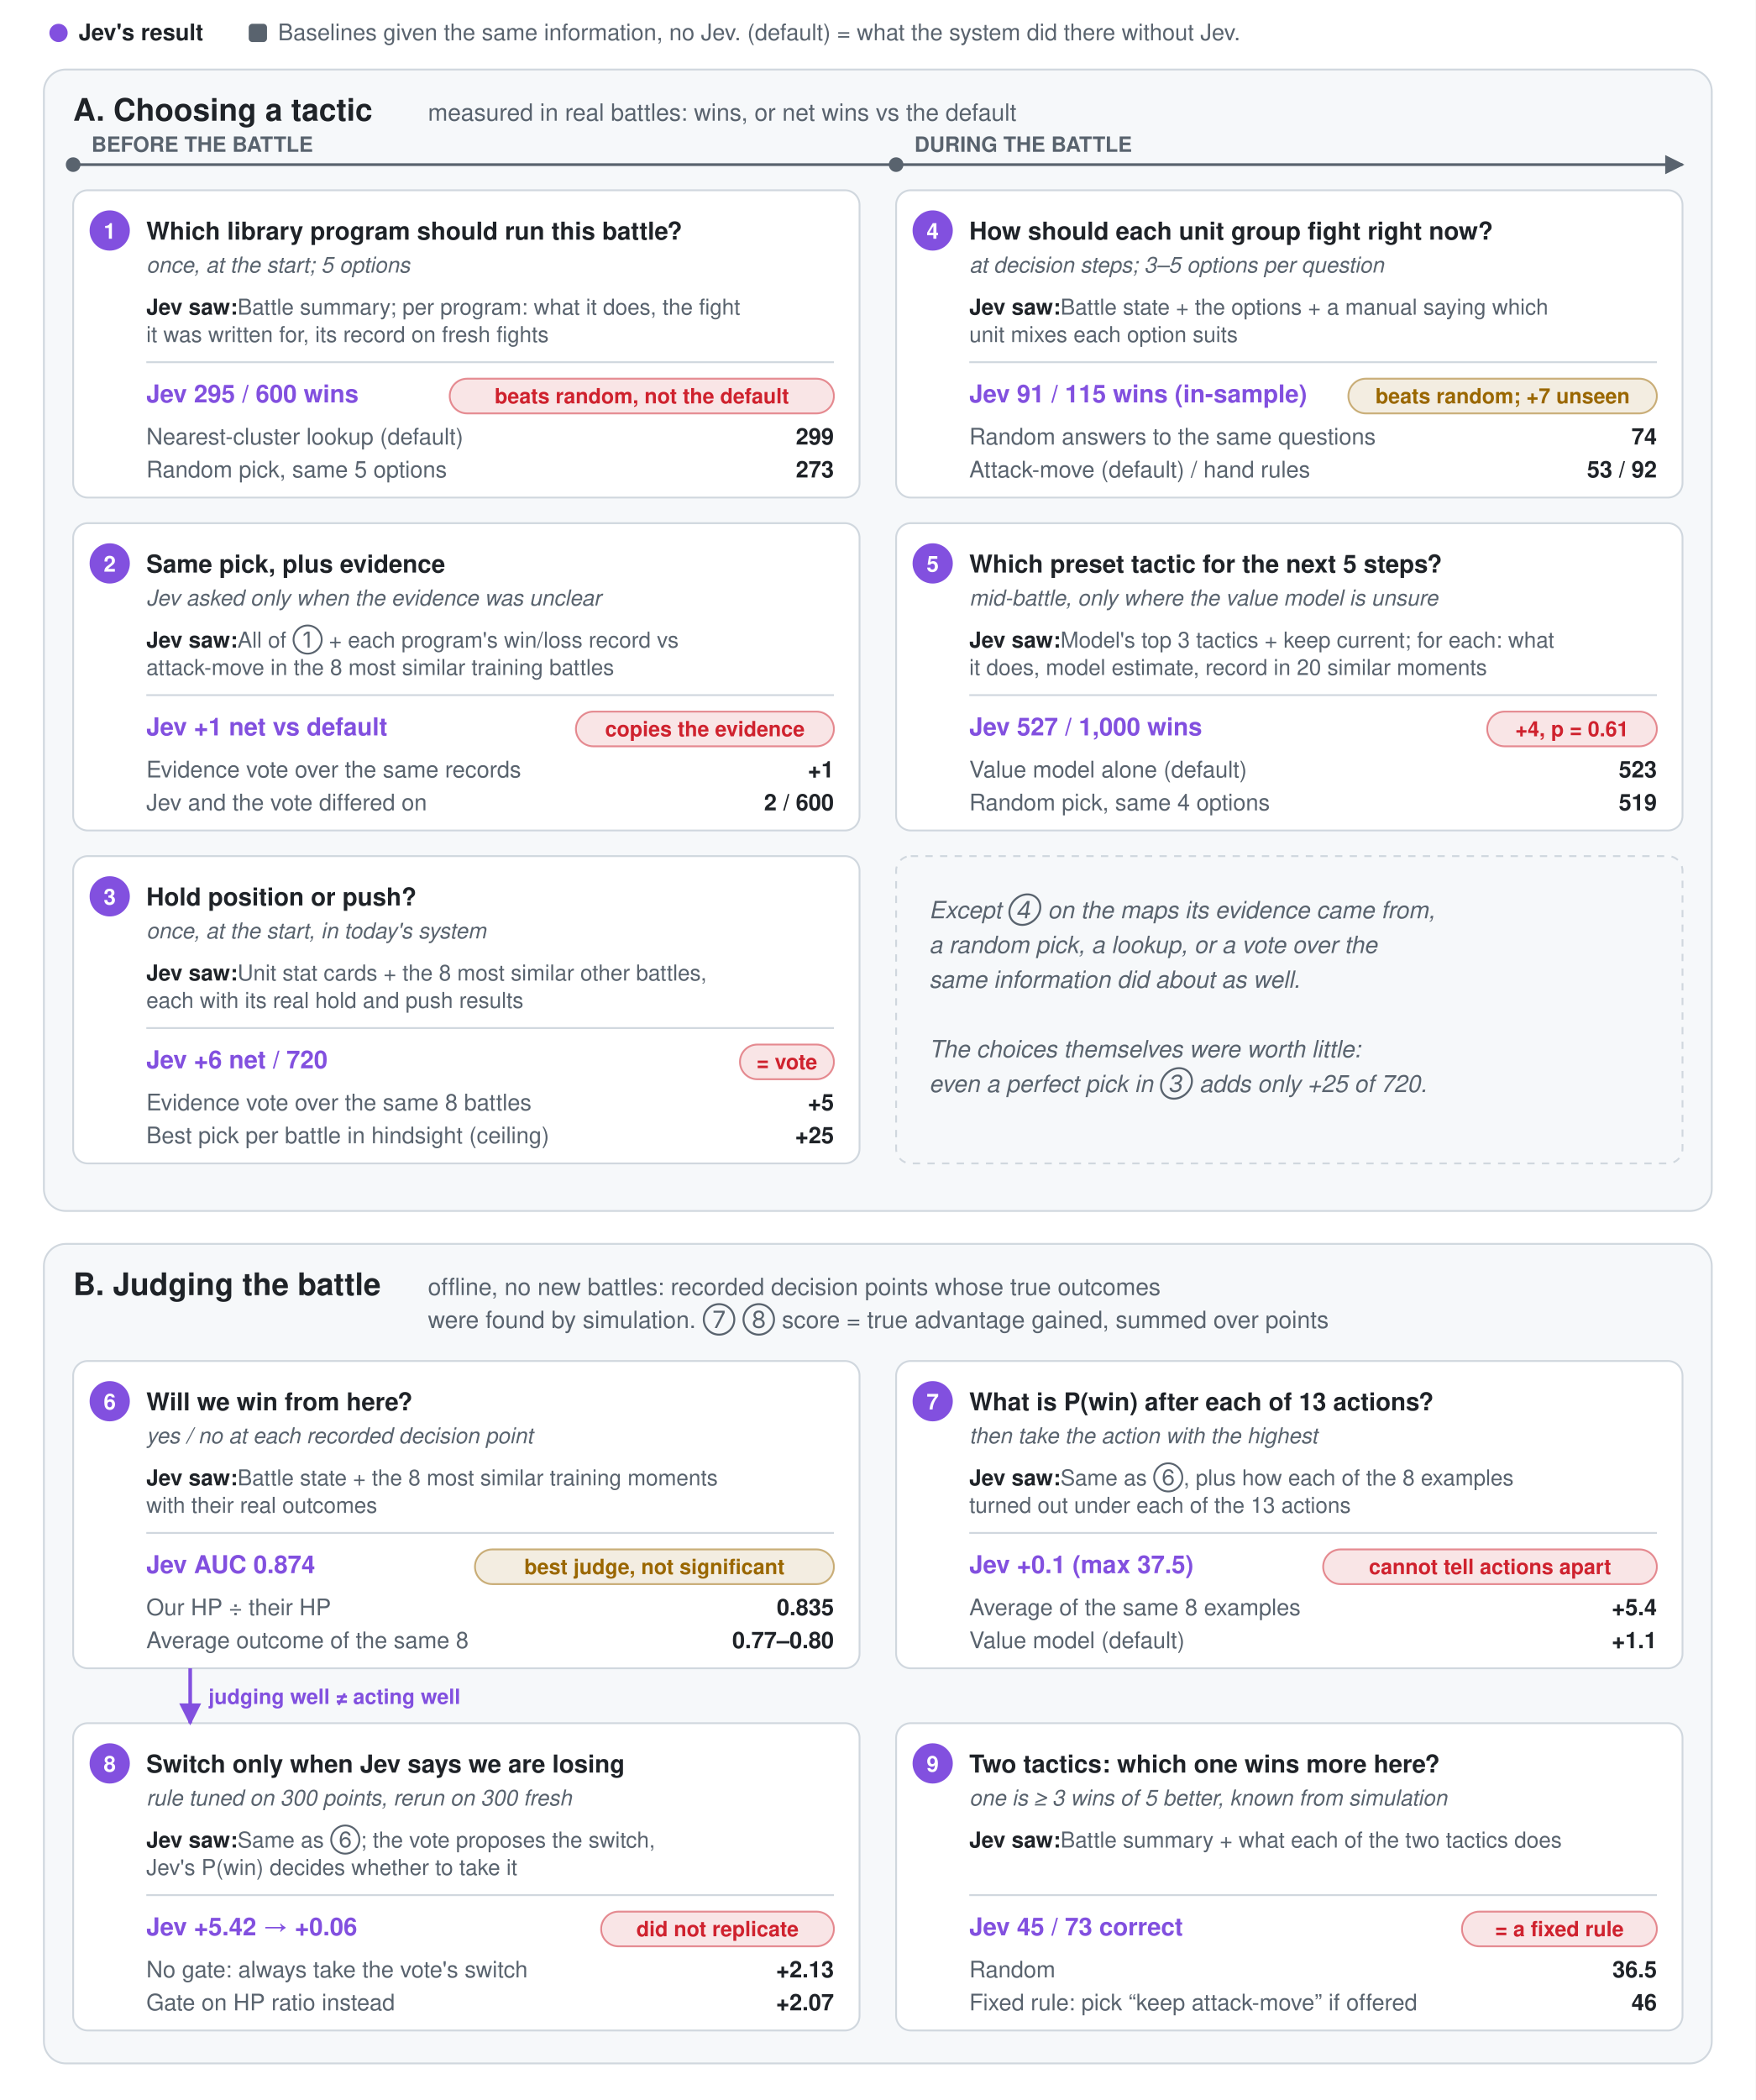
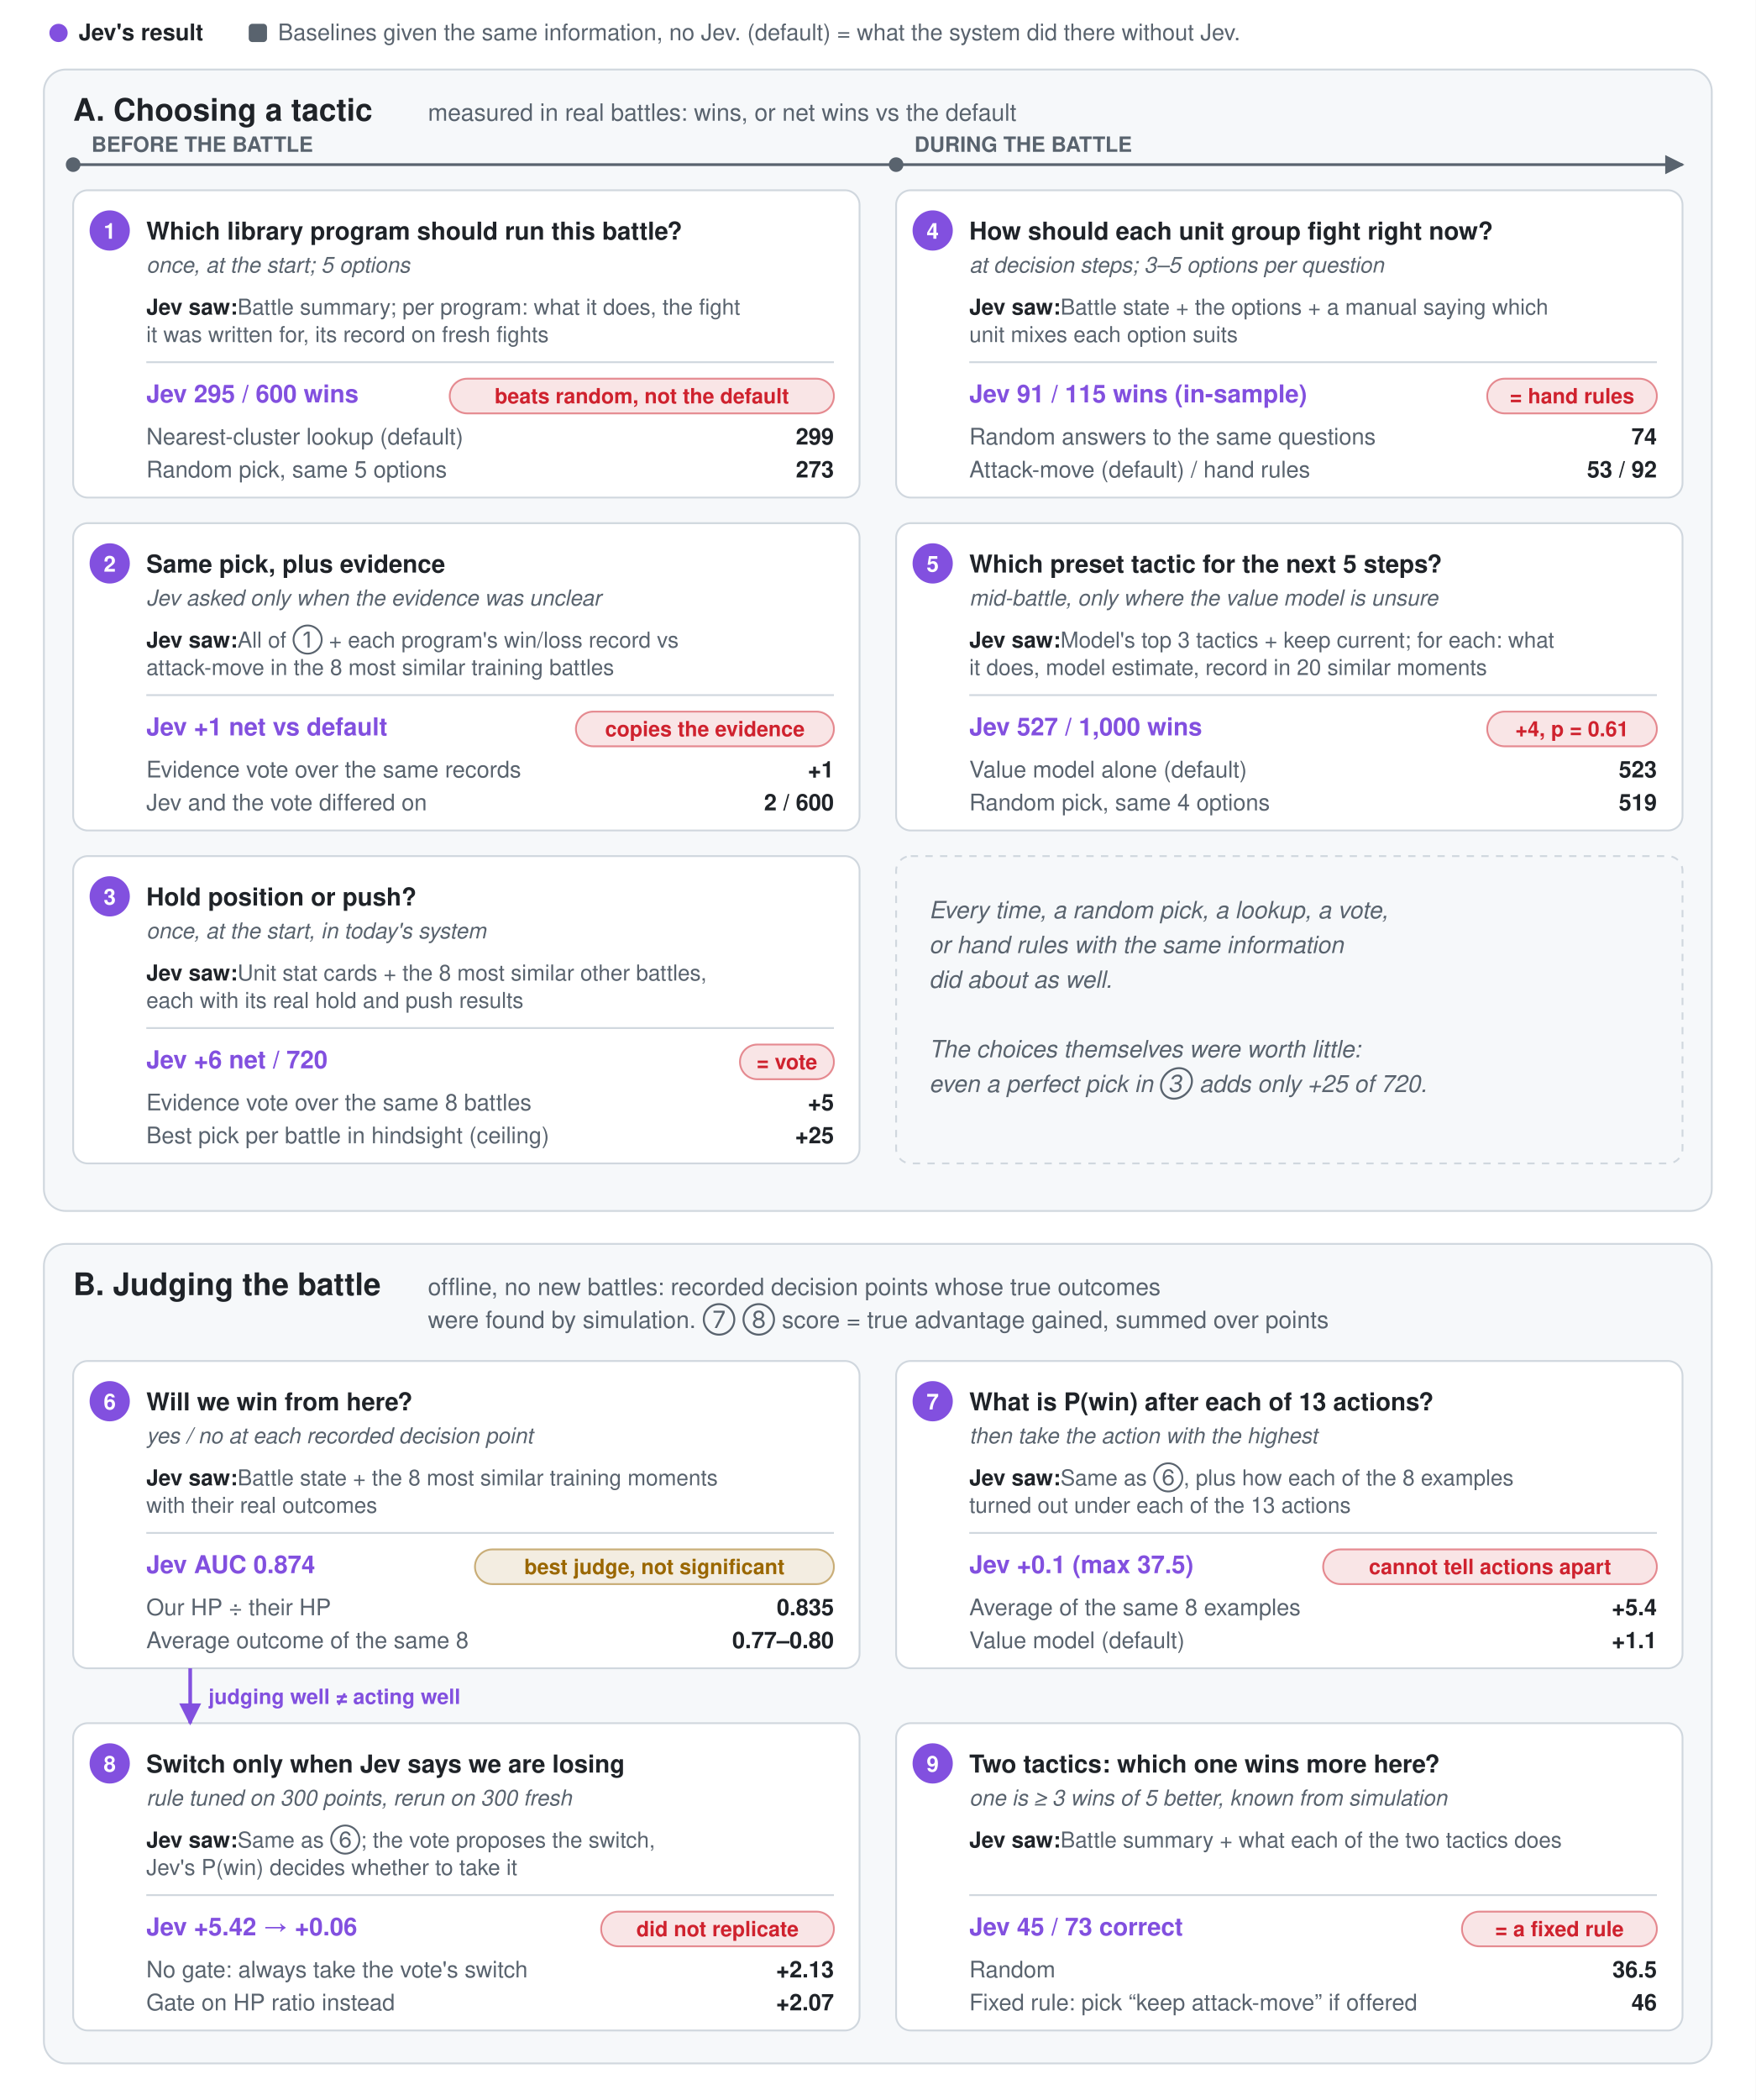
<svg xmlns="http://www.w3.org/2000/svg" viewBox="0 0 960 1148" width="960" height="1148" font-family="-apple-system, BlinkMacSystemFont, 'Segoe UI', Helvetica, Arial, sans-serif">
  <defs>
    <marker id="arr" viewBox="0 0 10 10" refX="9" refY="5" markerWidth="7" markerHeight="7" orient="auto">
      <path d="M0,0 L10,5 L0,10 z" fill="#59636e" />
    </marker>
    <marker id="arrj" viewBox="0 0 10 10" refX="9" refY="5" markerWidth="6" markerHeight="6" orient="auto">
      <path d="M0,0 L10,5 L0,10 z" fill="#8250df" />
    </marker>
  </defs>
  <rect width="960" height="1148" fill="#ffffff" />
  <circle cx="32" cy="18" r="5" fill="#8250df" />
  <text x="43" y="22" font-size="12.5" fill="#1f2328" font-weight="600" text-anchor="start">Jev's result</text>
  <rect x="136" y="13" width="10" height="10" rx="2" fill="#59636e" />
  <text x="152" y="22" font-size="12.5" fill="#59636e" font-weight="400" text-anchor="start">Baselines given the same information, no Jev.  (default) = what the system did there without Jev.</text>
  <rect x="24" y="38" width="912" height="624" rx="12" fill="#f6f8fa" stroke="#d0d7de" />
  <text x="40" y="66" font-size="17" fill="#1f2328" font-weight="700" text-anchor="start">A.  Choosing a tactic</text>
  <text x="234" y="66" font-size="13" fill="#59636e" font-weight="400" text-anchor="start">measured in real battles: wins, or net wins vs the default</text>
  <line x1="40" y1="90" x2="920" y2="90" stroke="#59636e" stroke-width="1.5" marker-end="url(#arr)" />
  <circle cx="40" cy="90" r="4" fill="#59636e" />
  <text x="50" y="83" font-size="11.5" fill="#59636e" font-weight="700" text-anchor="start">BEFORE THE BATTLE</text>
  <circle cx="490" cy="90" r="4" fill="#59636e" />
  <text x="500" y="83" font-size="11.5" fill="#59636e" font-weight="700" text-anchor="start">DURING THE BATTLE</text>
  <rect x="40" y="104" width="430" height="168" rx="8" fill="#ffffff" stroke="#d0d7de" />
  <circle cx="60" cy="126" r="11" fill="#8250df" />
  <text x="60" y="130.5" font-size="12" fill="#fff" font-weight="700" text-anchor="middle">1</text>
  <text x="80" y="131" font-size="13.5" fill="#1f2328" font-weight="600" text-anchor="start">Which library program should run this battle?</text>
  <text x="80" y="149" font-size="12" fill="#59636e" font-weight="400" text-anchor="start" font-style="italic">once, at the start; 5 options</text>
  <text x="80" y="172" font-size="12" fill="#59636e">
    <tspan font-weight="700" fill="#1f2328">Jev saw: </tspan>Battle summary; per program: what it does, the fight</text>
  <text x="80" y="187" font-size="12" fill="#59636e" font-weight="400" text-anchor="start">it was written for, its record on fresh fights</text>
  <line x1="80" y1="198" x2="456" y2="198" stroke="#d0d7de" />
  <text x="80" y="220" font-size="13.5" fill="#8250df" font-weight="700" text-anchor="start">Jev 295 / 600 wins</text>
  <rect x="245.9" y="207" width="210.1" height="19" rx="9.5" fill="#cf222e" fill-opacity="0.12" stroke="#cf222e" stroke-opacity="0.5" />
  <text x="350.95" y="220.5" font-size="11.5" fill="#cf222e" font-weight="600" text-anchor="middle">beats random, not the default</text>
  <text x="80" y="243" font-size="12.5" fill="#59636e" font-weight="400" text-anchor="start">Nearest-cluster lookup (default)</text>
  <text x="456" y="243" font-size="12.5" fill="#1f2328" font-weight="700" text-anchor="end">299</text>
  <text x="80" y="261" font-size="12.5" fill="#59636e" font-weight="400" text-anchor="start">Random pick, same 5 options</text>
  <text x="456" y="261" font-size="12.5" fill="#1f2328" font-weight="700" text-anchor="end">273</text>
  <rect x="40" y="286" width="430" height="168" rx="8" fill="#ffffff" stroke="#d0d7de" />
  <circle cx="60" cy="308" r="11" fill="#8250df" />
  <text x="60" y="312.5" font-size="12" fill="#fff" font-weight="700" text-anchor="middle">2</text>
  <text x="80" y="313" font-size="13.5" fill="#1f2328" font-weight="600" text-anchor="start">Same pick, plus evidence</text>
  <text x="80" y="331" font-size="12" fill="#59636e" font-weight="400" text-anchor="start" font-style="italic">Jev asked only when the evidence was unclear</text>
  <text x="80" y="354" font-size="12" fill="#59636e">
    <tspan font-weight="700" fill="#1f2328">Jev saw: </tspan>All of ① + each program's win/loss record vs</text>
  <text x="80" y="369" font-size="12" fill="#59636e" font-weight="400" text-anchor="start">attack-move in the 8 most similar training battles</text>
  <line x1="80" y1="380" x2="456" y2="380" stroke="#d0d7de" />
  <text x="80" y="402" font-size="13.5" fill="#8250df" font-weight="700" text-anchor="start">Jev +1 net vs default</text>
  <rect x="314.9" y="389" width="141.1" height="19" rx="9.5" fill="#cf222e" fill-opacity="0.12" stroke="#cf222e" stroke-opacity="0.5" />
  <text x="385.45" y="402.5" font-size="11.5" fill="#cf222e" font-weight="600" text-anchor="middle">copies the evidence</text>
  <text x="80" y="425" font-size="12.5" fill="#59636e" font-weight="400" text-anchor="start">Evidence vote over the same records</text>
  <text x="456" y="425" font-size="12.5" fill="#1f2328" font-weight="700" text-anchor="end">+1</text>
  <text x="80" y="443" font-size="12.5" fill="#59636e" font-weight="400" text-anchor="start">Jev and the vote differed on</text>
  <text x="456" y="443" font-size="12.5" fill="#1f2328" font-weight="700" text-anchor="end">2 / 600</text>
  <rect x="40" y="468" width="430" height="168" rx="8" fill="#ffffff" stroke="#d0d7de" />
  <circle cx="60" cy="490" r="11" fill="#8250df" />
  <text x="60" y="494.5" font-size="12" fill="#fff" font-weight="700" text-anchor="middle">3</text>
  <text x="80" y="495" font-size="13.5" fill="#1f2328" font-weight="600" text-anchor="start">Hold position or push?</text>
  <text x="80" y="513" font-size="12" fill="#59636e" font-weight="400" text-anchor="start" font-style="italic">once, at the start, in today's system</text>
  <text x="80" y="536" font-size="12" fill="#59636e">
    <tspan font-weight="700" fill="#1f2328">Jev saw: </tspan>Unit stat cards + the 8 most similar other battles,</text>
  <text x="80" y="551" font-size="12" fill="#59636e" font-weight="400" text-anchor="start">each with its real hold and push results</text>
  <line x1="80" y1="562" x2="456" y2="562" stroke="#d0d7de" />
  <text x="80" y="584" font-size="13.5" fill="#8250df" font-weight="700" text-anchor="start">Jev +6 net / 720</text>
  <rect x="404.6" y="571" width="51.4" height="19" rx="9.5" fill="#cf222e" fill-opacity="0.12" stroke="#cf222e" stroke-opacity="0.5" />
  <text x="430.3" y="584.5" font-size="11.5" fill="#cf222e" font-weight="600" text-anchor="middle">= vote</text>
  <text x="80" y="607" font-size="12.5" fill="#59636e" font-weight="400" text-anchor="start">Evidence vote over the same 8 battles</text>
  <text x="456" y="607" font-size="12.5" fill="#1f2328" font-weight="700" text-anchor="end">+5</text>
  <text x="80" y="625" font-size="12.5" fill="#59636e" font-weight="400" text-anchor="start">Best pick per battle in hindsight (ceiling)</text>
  <text x="456" y="625" font-size="12.5" fill="#1f2328" font-weight="700" text-anchor="end">+25</text>
  <rect x="490" y="104" width="430" height="168" rx="8" fill="#ffffff" stroke="#d0d7de" />
  <circle cx="510" cy="126" r="11" fill="#8250df" />
  <text x="510" y="130.5" font-size="12" fill="#fff" font-weight="700" text-anchor="middle">4</text>
  <text x="530" y="131" font-size="13.5" fill="#1f2328" font-weight="600" text-anchor="start">How should each unit group fight right now?</text>
  <text x="530" y="149" font-size="12" fill="#59636e" font-weight="400" text-anchor="start" font-style="italic">at decision steps; 3–5 options per question</text>
  <text x="530" y="172" font-size="12" fill="#59636e">
    <tspan font-weight="700" fill="#1f2328">Jev saw: </tspan>Battle state + the options + a manual saying which</text>
  <text x="530" y="187" font-size="12" fill="#59636e" font-weight="400" text-anchor="start">unit mixes each option suits</text>
  <line x1="530" y1="198" x2="906" y2="198" stroke="#d0d7de" />
  <text x="530" y="220" font-size="13.5" fill="#8250df" font-weight="700" text-anchor="start">Jev 91 / 115 wins (in-sample)</text>
-   <rect x="737.3" y="207" width="168.7" height="19" rx="9.5" fill="#9a6700" fill-opacity="0.12" stroke="#9a6700" stroke-opacity="0.5" />
-   <text x="821.65" y="220.5" font-size="11.5" fill="#9a6700" font-weight="600" text-anchor="middle">beats random; +7 unseen</text>
+   <rect x="813.2" y="207" width="92.8" height="19" rx="9.5" fill="#cf222e" fill-opacity="0.12" stroke="#cf222e" stroke-opacity="0.5" />
+   <text x="859.6" y="220.5" font-size="11.5" fill="#cf222e" font-weight="600" text-anchor="middle">= hand rules</text>
  <text x="530" y="243" font-size="12.5" fill="#59636e" font-weight="400" text-anchor="start">Random answers to the same questions</text>
  <text x="906" y="243" font-size="12.5" fill="#1f2328" font-weight="700" text-anchor="end">74</text>
  <text x="530" y="261" font-size="12.5" fill="#59636e" font-weight="400" text-anchor="start">Attack-move (default) / hand rules</text>
  <text x="906" y="261" font-size="12.5" fill="#1f2328" font-weight="700" text-anchor="end">53 / 92</text>
  <rect x="490" y="286" width="430" height="168" rx="8" fill="#ffffff" stroke="#d0d7de" />
  <circle cx="510" cy="308" r="11" fill="#8250df" />
  <text x="510" y="312.5" font-size="12" fill="#fff" font-weight="700" text-anchor="middle">5</text>
  <text x="530" y="313" font-size="13.5" fill="#1f2328" font-weight="600" text-anchor="start">Which preset tactic for the next 5 steps?</text>
  <text x="530" y="331" font-size="12" fill="#59636e" font-weight="400" text-anchor="start" font-style="italic">mid-battle, only where the value model is unsure</text>
  <text x="530" y="354" font-size="12" fill="#59636e">
    <tspan font-weight="700" fill="#1f2328">Jev saw: </tspan>Model's top 3 tactics + keep current; for each: what</text>
  <text x="530" y="369" font-size="12" fill="#59636e" font-weight="400" text-anchor="start">it does, model estimate, record in 20 similar moments</text>
  <line x1="530" y1="380" x2="906" y2="380" stroke="#d0d7de" />
  <text x="530" y="402" font-size="13.5" fill="#8250df" font-weight="700" text-anchor="start">Jev 527 / 1,000 wins</text>
  <rect x="813.2" y="389" width="92.8" height="19" rx="9.5" fill="#cf222e" fill-opacity="0.12" stroke="#cf222e" stroke-opacity="0.5" />
  <text x="859.6" y="402.5" font-size="11.5" fill="#cf222e" font-weight="600" text-anchor="middle">+4, p = 0.61</text>
  <text x="530" y="425" font-size="12.5" fill="#59636e" font-weight="400" text-anchor="start">Value model alone (default)</text>
  <text x="906" y="425" font-size="12.5" fill="#1f2328" font-weight="700" text-anchor="end">523</text>
  <text x="530" y="443" font-size="12.5" fill="#59636e" font-weight="400" text-anchor="start">Random pick, same 4 options</text>
  <text x="906" y="443" font-size="12.5" fill="#1f2328" font-weight="700" text-anchor="end">519</text>
  <rect x="490" y="468" width="430" height="168" rx="8" fill="none" stroke="#d0d7de" stroke-dasharray="4 4" />
-   <text x="508" y="502" font-size="13" fill="#59636e" font-weight="400" text-anchor="start" font-style="italic">Except ④ on the maps its evidence came from,</text>
-   <text x="508" y="521" font-size="13" fill="#59636e" font-weight="400" text-anchor="start" font-style="italic">a random pick, a lookup, or a vote over the</text>
-   <text x="508" y="540" font-size="13" fill="#59636e" font-weight="400" text-anchor="start" font-style="italic">same information did about as well.</text>
+   <text x="508" y="502" font-size="13" fill="#59636e" font-weight="400" text-anchor="start" font-style="italic">Every time, a random pick, a lookup, a vote,</text>
+   <text x="508" y="521" font-size="13" fill="#59636e" font-weight="400" text-anchor="start" font-style="italic">or hand rules with the same information</text>
+   <text x="508" y="540" font-size="13" fill="#59636e" font-weight="400" text-anchor="start" font-style="italic">did about as well.</text>
  <text x="508" y="559" font-size="13" fill="#59636e" font-weight="400" text-anchor="start" font-style="italic" />
  <text x="508" y="578" font-size="13" fill="#59636e" font-weight="400" text-anchor="start" font-style="italic">The choices themselves were worth little:</text>
  <text x="508" y="597" font-size="13" fill="#59636e" font-weight="400" text-anchor="start" font-style="italic">even a perfect pick in ③ adds only +25 of 720.</text>
  <rect x="24" y="680" width="912" height="448" rx="12" fill="#f6f8fa" stroke="#d0d7de" />
  <text x="40" y="708" font-size="17" fill="#1f2328" font-weight="700" text-anchor="start">B.  Judging the battle</text>
  <text x="234" y="708" font-size="13" fill="#59636e" font-weight="400" text-anchor="start">offline, no new battles: recorded decision points whose true outcomes</text>
  <text x="234" y="726" font-size="13" fill="#59636e" font-weight="400" text-anchor="start">were found by simulation.  ⑦ ⑧ score = true advantage gained, summed over points</text>
  <rect x="40" y="744" width="430" height="168" rx="8" fill="#ffffff" stroke="#d0d7de" />
  <circle cx="60" cy="766" r="11" fill="#8250df" />
  <text x="60" y="770.5" font-size="12" fill="#fff" font-weight="700" text-anchor="middle">6</text>
  <text x="80" y="771" font-size="13.5" fill="#1f2328" font-weight="600" text-anchor="start">Will we win from here?</text>
  <text x="80" y="789" font-size="12" fill="#59636e" font-weight="400" text-anchor="start" font-style="italic">yes / no at each recorded decision point</text>
  <text x="80" y="812" font-size="12" fill="#59636e">
    <tspan font-weight="700" fill="#1f2328">Jev saw: </tspan>Battle state + the 8 most similar training moments</text>
  <text x="80" y="827" font-size="12" fill="#59636e" font-weight="400" text-anchor="start">with their real outcomes</text>
  <line x1="80" y1="838" x2="456" y2="838" stroke="#d0d7de" />
  <text x="80" y="860" font-size="13.5" fill="#8250df" font-weight="700" text-anchor="start">Jev AUC 0.874</text>
  <rect x="259.7" y="847" width="196.3" height="19" rx="9.5" fill="#9a6700" fill-opacity="0.12" stroke="#9a6700" stroke-opacity="0.5" />
  <text x="357.85" y="860.5" font-size="11.5" fill="#9a6700" font-weight="600" text-anchor="middle">best judge, not significant</text>
  <text x="80" y="883" font-size="12.5" fill="#59636e" font-weight="400" text-anchor="start">Our HP ÷ their HP</text>
  <text x="456" y="883" font-size="12.5" fill="#1f2328" font-weight="700" text-anchor="end">0.835</text>
  <text x="80" y="901" font-size="12.5" fill="#59636e" font-weight="400" text-anchor="start">Average outcome of the same 8</text>
  <text x="456" y="901" font-size="12.5" fill="#1f2328" font-weight="700" text-anchor="end">0.77–0.80</text>
  <rect x="490" y="744" width="430" height="168" rx="8" fill="#ffffff" stroke="#d0d7de" />
  <circle cx="510" cy="766" r="11" fill="#8250df" />
  <text x="510" y="770.5" font-size="12" fill="#fff" font-weight="700" text-anchor="middle">7</text>
  <text x="530" y="771" font-size="13.5" fill="#1f2328" font-weight="600" text-anchor="start">What is P(win) after each of 13 actions?</text>
  <text x="530" y="789" font-size="12" fill="#59636e" font-weight="400" text-anchor="start" font-style="italic">then take the action with the highest</text>
  <text x="530" y="812" font-size="12" fill="#59636e">
    <tspan font-weight="700" fill="#1f2328">Jev saw: </tspan>Same as ⑥, plus how each of the 8 examples</text>
  <text x="530" y="827" font-size="12" fill="#59636e" font-weight="400" text-anchor="start">turned out under each of the 13 actions</text>
  <line x1="530" y1="838" x2="906" y2="838" stroke="#d0d7de" />
  <text x="530" y="860" font-size="13.5" fill="#8250df" font-weight="700" text-anchor="start">Jev +0.1 (max 37.5)</text>
  <rect x="723.5" y="847" width="182.5" height="19" rx="9.5" fill="#cf222e" fill-opacity="0.12" stroke="#cf222e" stroke-opacity="0.5" />
  <text x="814.75" y="860.5" font-size="11.5" fill="#cf222e" font-weight="600" text-anchor="middle">cannot tell actions apart</text>
  <text x="530" y="883" font-size="12.5" fill="#59636e" font-weight="400" text-anchor="start">Average of the same 8 examples</text>
  <text x="906" y="883" font-size="12.5" fill="#1f2328" font-weight="700" text-anchor="end">+5.4</text>
  <text x="530" y="901" font-size="12.5" fill="#59636e" font-weight="400" text-anchor="start">Value model (default)</text>
  <text x="906" y="901" font-size="12.5" fill="#1f2328" font-weight="700" text-anchor="end">+1.1</text>
  <rect x="40" y="942" width="430" height="168" rx="8" fill="#ffffff" stroke="#d0d7de" />
  <circle cx="60" cy="964" r="11" fill="#8250df" />
  <text x="60" y="968.5" font-size="12" fill="#fff" font-weight="700" text-anchor="middle">8</text>
  <text x="80" y="969" font-size="13.5" fill="#1f2328" font-weight="600" text-anchor="start">Switch only when Jev says we are losing</text>
  <text x="80" y="987" font-size="12" fill="#59636e" font-weight="400" text-anchor="start" font-style="italic">rule tuned on 300 points, rerun on 300 fresh</text>
  <text x="80" y="1010" font-size="12" fill="#59636e">
    <tspan font-weight="700" fill="#1f2328">Jev saw: </tspan>Same as ⑥; the vote proposes the switch,</text>
  <text x="80" y="1025" font-size="12" fill="#59636e" font-weight="400" text-anchor="start">Jev's P(win) decides whether to take it</text>
  <line x1="80" y1="1036" x2="456" y2="1036" stroke="#d0d7de" />
  <text x="80" y="1058" font-size="13.5" fill="#8250df" font-weight="700" text-anchor="start">Jev +5.42 → +0.06</text>
  <rect x="328.7" y="1045" width="127.3" height="19" rx="9.5" fill="#cf222e" fill-opacity="0.12" stroke="#cf222e" stroke-opacity="0.5" />
  <text x="392.35" y="1058.5" font-size="11.5" fill="#cf222e" font-weight="600" text-anchor="middle">did not replicate</text>
  <text x="80" y="1081" font-size="12.5" fill="#59636e" font-weight="400" text-anchor="start">No gate: always take the vote's switch</text>
  <text x="456" y="1081" font-size="12.5" fill="#1f2328" font-weight="700" text-anchor="end">+2.13</text>
  <text x="80" y="1099" font-size="12.5" fill="#59636e" font-weight="400" text-anchor="start">Gate on HP ratio instead</text>
  <text x="456" y="1099" font-size="12.5" fill="#1f2328" font-weight="700" text-anchor="end">+2.07</text>
  <rect x="490" y="942" width="430" height="168" rx="8" fill="#ffffff" stroke="#d0d7de" />
  <circle cx="510" cy="964" r="11" fill="#8250df" />
  <text x="510" y="968.5" font-size="12" fill="#fff" font-weight="700" text-anchor="middle">9</text>
  <text x="530" y="969" font-size="13.5" fill="#1f2328" font-weight="600" text-anchor="start">Two tactics: which one wins more here?</text>
  <text x="530" y="987" font-size="12" fill="#59636e" font-weight="400" text-anchor="start" font-style="italic">one is ≥ 3 wins of 5 better, known from simulation</text>
  <text x="530" y="1010" font-size="12" fill="#59636e">
    <tspan font-weight="700" fill="#1f2328">Jev saw: </tspan>Battle summary + what each of the two tactics does</text>
  <line x1="530" y1="1036" x2="906" y2="1036" stroke="#d0d7de" />
  <text x="530" y="1058" font-size="13.5" fill="#8250df" font-weight="700" text-anchor="start">Jev 45 / 73 correct</text>
  <rect x="799.4" y="1045" width="106.6" height="19" rx="9.5" fill="#cf222e" fill-opacity="0.12" stroke="#cf222e" stroke-opacity="0.5" />
  <text x="852.7" y="1058.5" font-size="11.5" fill="#cf222e" font-weight="600" text-anchor="middle">= a fixed rule</text>
  <text x="530" y="1081" font-size="12.5" fill="#59636e" font-weight="400" text-anchor="start">Random</text>
  <text x="906" y="1081" font-size="12.5" fill="#1f2328" font-weight="700" text-anchor="end">36.5</text>
  <text x="530" y="1099" font-size="12.5" fill="#59636e" font-weight="400" text-anchor="start">Fixed rule: pick “keep attack-move” if offered</text>
  <text x="906" y="1099" font-size="12.5" fill="#1f2328" font-weight="700" text-anchor="end">46</text>
  <path d="M 104 912 L 104 942" stroke="#8250df" stroke-width="2" fill="none" marker-end="url(#arrj)" />
  <text x="114" y="931.5" font-size="11.5" fill="#8250df" font-weight="700" text-anchor="start">judging well ≠ acting well</text>
</svg>
